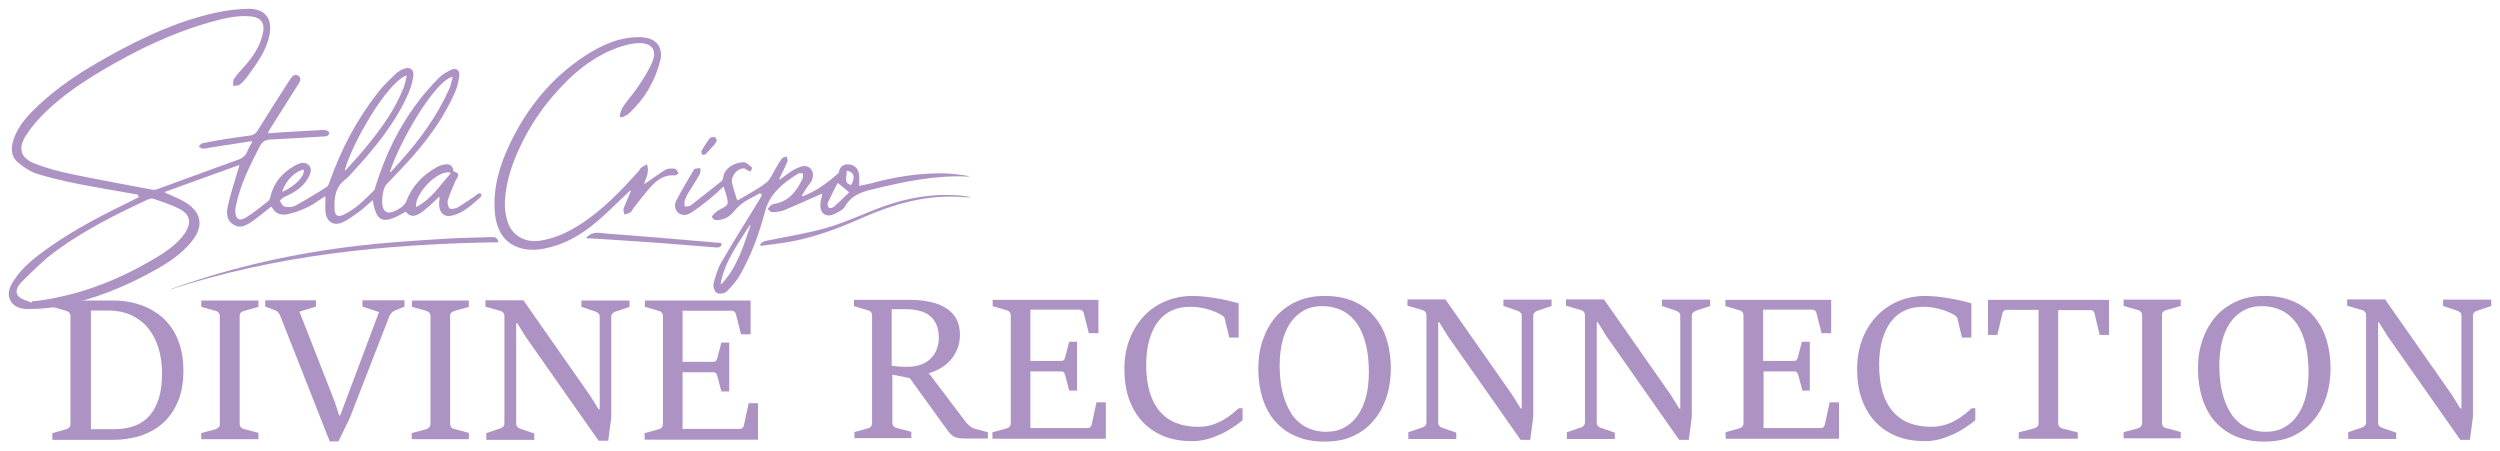
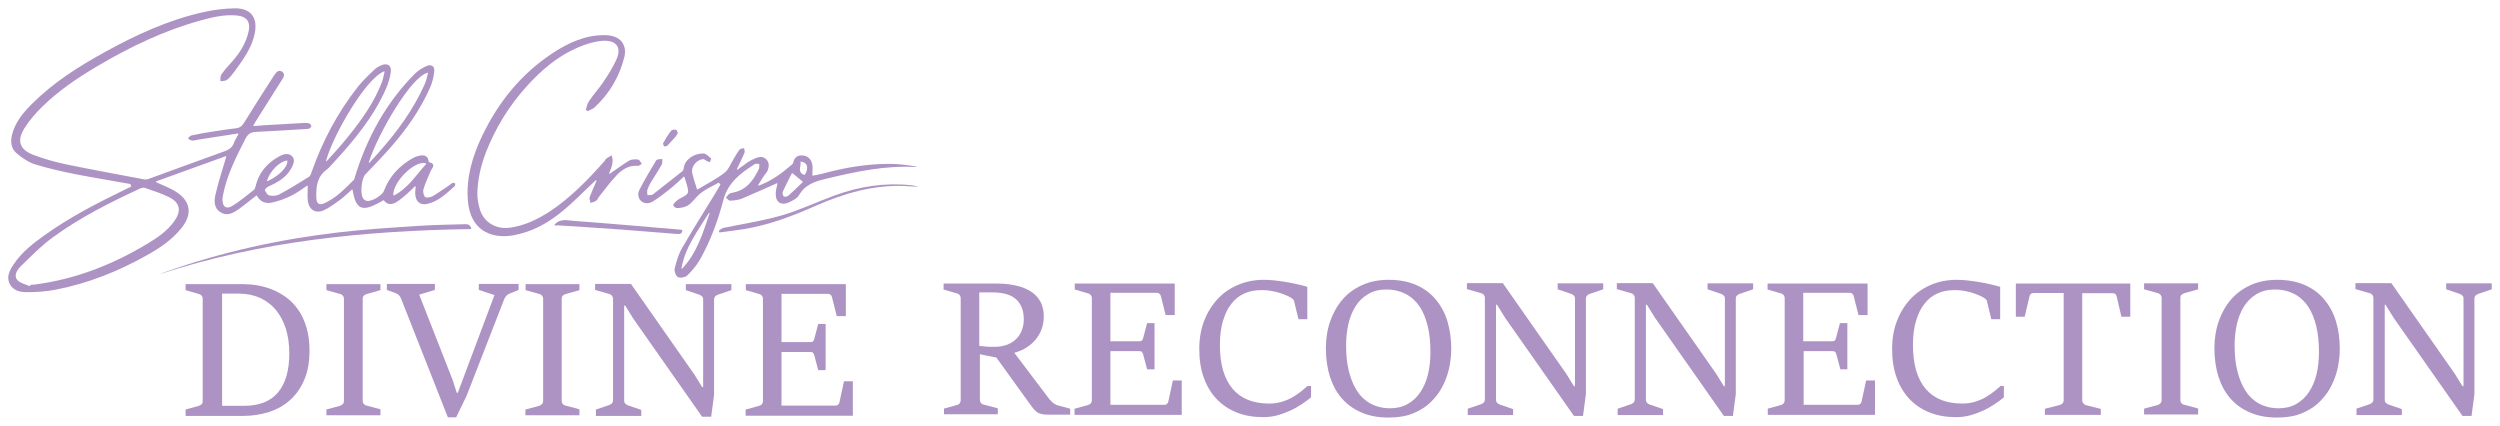
- <svg xmlns="http://www.w3.org/2000/svg" viewBox="-24.0 -137.7 1146.4 206.5" role="img" aria-label="Stella Crispo, Divine ReConnection">
+ <svg xmlns="http://www.w3.org/2000/svg" viewBox="-90.0 -137.7 1212.4 206.5" role="img" aria-label="Stella Crispo, Divine ReConnection">
  <g fill="#AD93C4">
-     <g transform="translate(-312.43 -440.42) scale(0.95)">
+     <g transform="translate(-378.43 -440.42) scale(0.95)">
      <path d="M370.2,412.6c-9.3-1.7-18.7-3.2-28-5c-7-1.4-14.1-3-20.9-5.1c-3.3-1.1-6.5-3.3-9.2-5.6 c-2.8-2.3-3.2-5.8-2.4-9.3c1.6-6.5,5.7-11.4,10.2-15.9c10.9-10.9,23.7-19,37.1-26.4c15.9-8.8,32.4-16.4,50.2-20.4 c5.3-1.2,10.8-1.9,16.2-2c8.2-0.1,11.8,4.6,10.3,12.6c-1.5,7.6-6,13.6-10.4,19.7c-1.1,1.5-2.4,3.1-3.8,4.2c-0.8,0.6-2,0.6-3.1,0.7 c-0.2,0-0.3-0.1-0.3-0.3c0.1-1.1-0.1-2.3,0.5-3.1c1.4-2,3-3.9,4.7-5.7c4.4-4.8,8-10.2,9.3-16.7c0.9-4.5-1.1-7.2-5.7-7.7 c-6.5-0.7-12.7,0.8-18.9,2.5c-18.8,5.2-36.1,13.5-52.8,23.4c-10,5.9-19.6,12.4-27.9,20.5c-3.4,3.3-6.7,7.1-9.2,11.1 c-4,6.4-2.5,10.9,4.5,13.6c5.5,2.1,11.3,3.7,17,4.9c13.1,2.7,26.3,5.1,39.5,7.6c0.8,0.2,1.8,0,2.6-0.3 c12.8-4.6,25.5-9.4,38.2-13.9c2.4-0.8,4.2-1.9,5.1-4.3c0.5-1.4,1.3-2.7,2.3-4.5c0.1-0.2-0.1-0.4-0.3-0.4c-7.1,1.1-13.6,2.1-20,3.1 c-1.1,0.2-2.2,0.5-3.2,0.5c-0.7,0-1.3-0.4-2-0.8c-0.1-0.1-0.2-0.3-0.1-0.4c0.5-0.6,1-1.3,1.6-1.4c3.6-0.8,7.3-1.4,11-2 c4-0.6,7.9-1.2,11.9-1.7c1.8-0.2,3-1.1,4-2.8c4.9-7.9,9.9-15.8,14.9-23.5c1-1.5,2.4-4.1,4.6-2.5c2,1.4,0.2,3.5-0.8,5.1 c-4.3,6.9-8.7,13.7-13,20.6c-0.2,0.4-0.5,0.8-0.9,1.6c-0.1,0.2,0,0.4,0.2,0.4c2.5-0.2,4.7-0.4,6.8-0.5c6.4-0.4,12.7-0.7,19.1-1.1 c0.8,0,1.7,0,2.4,0.3c0.5,0.2,1.1,0.9,1,1.3c0,0.5-0.6,1.1-1.1,1.3c-0.9,0.3-2,0.2-3,0.3c-8.1,0.5-16.2,1-24.3,1.4 c-2.3,0.1-3.9,1-5.1,3.3c-4.8,9.4-9.6,18.7-11.6,29.2c-0.2,0.8-0.2,1.6-0.2,2.5c0.2,3.4,2,4.6,5.1,2.7c3.9-2.4,7.3-5.3,10.9-8.1 c0.5-0.4,0.7-1.2,0.9-1.9c1.6-6.9,5.8-11.7,11.8-15.1c2.1-1.2,4.7-2.1,6.7-0.3c2,1.9,0.7,4.5-0.4,6.5c-2.6,4.6-7,7-11.6,9.1 c-0.8,0.3-1.9,1.5-1.8,1.8c0.5,1,1.3,2.5,2.2,2.7c1.6,0.3,3.6,0.3,5-0.4c5.2-2.8,10.2-5.9,15.2-9c0.7-0.4,1.1-1.4,1.4-2.3 c5.6-16,13.4-30.7,23.9-44c2.4-3,5.2-5.6,8-8.3c1-1,2.3-1.8,3.7-2.4c3.2-1.4,5.4,0.1,4.9,3.5c-0.4,2.8-1.2,5.5-2.3,8.1 c-6.4,14.7-16.5,26.8-27.2,38.4c-1,1.1-2.1,2.4-3.3,3.3c-5,3.7-5.4,9-5.2,14.4c0.1,2.9,1.5,3.9,4.1,2.7c6.1-2.7,10.5-7.5,15.1-12 c0.3-0.3,0.3-1,0.5-1.5c6.2-20.1,16-38.1,31-53c1.6-1.5,3.7-2.7,5.7-3.6c2.4-1,4.1,0.3,3.8,2.8c-0.3,2.8-1,5.8-2.2,8.4 c-4.8,10.9-11.6,20.6-19.4,29.6c-4.3,5-9,9.8-13.6,14.6c-2,2.1-2.8,10.3-1,12.4c0.4,0.5,1.1,1,1.8,1.1c2.3,0.5,7.9-2.8,8.7-5.1 c2.8-7.5,8-13,14.9-16.8c1.2-0.7,2.7-1.1,4.1-1.3c1.8-0.2,3.3,0.4,3.7,2.4c0.1,0.3,0.1,0.9,0.3,1c4.1,1.1,1.4,3.1,0.7,4.9 c-1.2,3-2.6,5.8-3.5,8.9c-0.4,1.2,0,3.1,0.8,4c0.5,0.6,2.6,0.2,3.7-0.3c2.8-1.6,5.3-3.5,8-5.2c0.8-0.5,1.4-1.2,2.2-1.6 c0.4-0.2,1.2-0.1,1.4,0.2c0.2,0.3,0.1,1.1-0.2,1.4c-4.2,3.7-8.2,7.7-13.8,9c-3.7,0.9-6-1-6.3-4.8c-0.1-1.2,0.1-2.4,0.2-3.9 c0-0.2-0.3-0.4-0.4-0.2c-1.5,1.4-2.7,2.7-4.1,3.9c-1.7,1.4-3.3,2.9-5.1,4c-2.3,1.5-4.7,1.7-6.6-0.7c-0.1-0.1-0.2-0.1-0.3-0.1 c-10.6,6.3-14,5.2-15.7-5.3c0-0.2-0.3-0.3-0.4-0.1c-2.2,1.9-4.1,3.8-6.3,5.4c-2.5,1.8-5,3.7-7.8,5c-4.4,2.1-8-0.2-8.4-5.2 c-0.2-2.3,0-4.7,0-7c0-0.2-0.2-0.3-0.4-0.2c-2.5,1.7-5.1,3.6-7.9,5c-3.2,1.6-6.7,2.9-10.2,3.6c-3,0.6-5.8-0.4-7.4-3.5 c-0.1-0.1-0.2-0.2-0.4-0.1c-2.9,2.3-5.7,4.6-8.6,6.7c-2.9,2-6,4.1-9.6,1.8c-3.6-2.2-3.3-6.1-2.5-9.4c1.4-6.2,3.5-12.3,5.4-18.9 c0.1-0.2-0.1-0.4-0.3-0.3c-11.6,4.2-23.2,8.4-35.4,12.8c-0.2,0.1-0.2,0.4,0,0.5c3.5,1.6,6.4,2.7,9,4.2c8.6,4.9,9.9,12,3.5,19.6 c-4.8,5.8-10.9,9.9-17.4,13.5c-14.6,8.2-29.9,14.3-46.3,17.5c-4.7,0.9-9.6,1.3-14.4,1.3c-3.5,0.1-7.4-0.6-9.2-4.2 c-1.9-3.7,0-7.1,2.1-10.2c4.1-6.1,9.8-10.5,15.7-14.7c13.2-9.5,27.7-16.8,42.3-23.9c0.7-0.3,1.3-0.6,2-1 C370.3,413.2,370.3,413.2,370.2,412.6z M319,464.5l0.2-0.4c0-0.1,0.1-0.1,0.2-0.1c0.7,0,1.4,0,2-0.1c20.7-2.7,39.6-10.1,57.4-20.8 c5.2-3.1,10.3-6.6,13.9-11.7c3.5-5,2.9-9.2-2.6-12c-3.9-2-8.2-3.3-12.4-4.8c-0.7-0.3-1.8,0-2.6,0.3c-15.5,7.2-30.7,14.8-44.5,24.9 c-5.8,4.2-11,9.5-16.2,14.6c-1.8,1.7-3.9,4.6-2.1,7c1.3,1.7,4.2,2.3,6.4,3.3C318.8,464.7,318.9,464.7,319,464.5z M499.6,355.1 c-9.6,4-26,32.7-29.5,45.5c-0.1,0.2,0.2,0.4,0.4,0.2c3.9-4.2,7.7-8.5,11.3-13c6.7-8.3,12.8-17,16.7-27c0.6-1.6,0.9-3.3,1.4-5.4 C500,355.2,499.8,355.1,499.6,355.1z M521.9,355.8c-8.4,1.9-25.3,31-30,45.6c-0.1,0.3,0.2,0.4,0.4,0.2c1.7-1.9,3.3-3.5,4.7-5.2 c9.4-10.5,17.6-21.8,23.4-34.7c0.8-1.7,1.1-3.6,1.7-5.7C522.2,355.9,522.1,355.8,521.9,355.8z M520.9,402 c-5.6-1.6-16.8,9.6-16.5,16.2c0,0.2,0.2,0.3,0.4,0.2c7-3.6,11.1-10.2,16.3-16C521.2,402.2,521.1,402,520.9,402z M440.3,411.1 c6-2.9,10.1-7.1,10-10.3c0-0.1-0.1-0.3-0.3-0.2c-3.8,0.6-8.5,5.3-10.1,10.3C439.9,411,440.1,411.2,440.3,411.1z" />
      <path d="M690.7,413c-0.1,0.2,0.1,0.4,0.3,0.4c6.3-2.3,11.6-6.2,16.7-10.6c0.4-0.3,0.8-0.8,0.9-1.3 c0.5-2.5,2.1-3.6,4.5-3.5c2.7,0.1,4.5,1.7,5.1,4.3c0.4,1.7,0.1,3.6,0.1,5.8c0,0.2,0.1,0.3,0.3,0.2c1.6-0.3,3.3-0.6,4.9-1 c11.2-3.1,22.6-5,34.2-5c4.6,0,9.2,0.6,13.9,1.4c-0.2,0.1-0.5,0.2-0.7,0.2c-15.4-0.8-30.2,2.3-45.1,5.9c-5.9,1.4-11,2.8-14.3,8.5 c-0.9,1.6-3.2,2.7-5,3.6c-4.1,1.9-7,0-6.9-4.4c0-1.8,0.6-3.6,0.9-5c0-0.2-0.2-0.4-0.3-0.3c-5.7,2.5-11.8,5.3-18,7.9 c-1.8,0.7-3.9,0.9-5.9,1c-0.6,0-1.3-0.8-2-1.4c-0.1-0.1-0.1-0.2,0-0.3c0.5-0.6,0.9-1.3,1.5-1.7c0.6-0.4,1.5-0.7,2.3-0.8 c6.7-1.4,10.2-6.3,12.9-12c0.3-0.7,0.2-1.5,0.2-2.3c0-0.1-0.1-0.3-0.2-0.3c-0.8,0-1.7-0.2-2.2,0.2c-7.1,4.5-13.6,9.4-15.9,18.2 c-2.8,10.7-6.6,21-12.1,30.7c-1.7,2.9-4,5.6-6.5,8c-1,0.9-3.5,1.3-4.6,0.7c-1.1-0.6-2-3-1.7-4.3c0.9-3.7,2-7.5,3.9-10.7 c5.5-9.5,11.3-18.7,17-28c0.9-1.4,1.7-2.9,2.5-4.3c-0.5-0.5-0.4-0.4-0.9-0.9c-3.7,2.1-7.9,3.8-10.8,6.8c-2.3,2.3-3.9,5.1-7.4,5.8 c-1.8,0.3-4.1,1.1-5-1.1c-0.2-0.6,1.9-2.6,3.2-3.3c5-2.6,5-2.6,3.5-7.9c-0.3-1-0.6-1.9-1-3.2c-0.1-0.2-0.3-0.2-0.4-0.1 c-2.1,2-4.1,3.9-6.2,5.6c-3,2.4-6,4.8-9.2,6.8c-1.8,1.2-4.2,1.7-6.2,0.1c-1.8-1.6-1.9-4-1-5.8c2.6-5.1,5.6-10.1,8.6-15.1 c0.4-0.6,1.7-0.5,2.8-0.7c0.2,0,0.3,0.1,0.3,0.3c0,0.9,0.1,1.9-0.3,2.6c-1.8,3.2-3.8,6.2-5.7,9.3c-0.6,1.1-1.2,2.3-1.6,3.5 c-0.2,0.8-0.1,1.7,0,2.6c0,0.1,0.1,0.2,0.3,0.2c0.9-0.1,1.9,0,2.5-0.4c5-3.9,10-7.8,15-11.8c0.4-0.3,0.7-1.1,0.8-1.7 c0.4-4.5,5.6-7.6,10.1-7.4c1.3,0.1,2.6,1.5,3.8,2.5c0.2,0.2-0.3,1.1-0.6,1.8c-0.1,0.1-0.2,0.2-0.3,0.1c-0.5-0.2-1-0.4-1.5-0.7 c-0.5-0.2-1-0.8-1.5-0.8c-3.4,0.1-6.5,3.9-5.7,7.2c0.6,2.6,1.5,5.2,2.4,8.1c0,0.2,0.2,0.2,0.4,0.1c4.7-2.8,9.4-5.2,13.6-8.4 c2.2-1.7,3.3-4.9,4.9-7.4c0.9-1.5,1.7-3,2.8-4.4c0.4-0.5,1.3-0.6,2.1-0.8c0.1,0,0.3,0.1,0.3,0.2c0.1,0.7,0.4,1.5,0.2,2.1 c-1.1,2.6-2.4,5.2-3.9,8.3c-0.1,0.2,0.2,0.5,0.4,0.3c2-1.4,3.5-2.6,5.1-3.7c0.8-0.5,1.6-1,2.5-1.4c2.3-1.1,4.8-2.2,6.9-0.2 c1.9,1.8,1.5,4.3,0.5,6.4C693.4,408.6,692,410.8,690.7,413z M665.4,427.5c-5.5,8.9-12,17.3-13.9,28c0,0.2,0.3,0.4,0.4,0.2 c7.5-7.9,10.5-18.1,13.9-28C666,427.4,665.6,427.2,665.4,427.5z M708.2,407.1c-0.1-0.1-0.3-0.1-0.4,0.1c-1.6,3.2-3.2,6.2-4.6,9.3 c-0.3,0.7,0,2,0.5,2.4c0.4,0.4,1.8,0.1,2.4-0.4c2.5-2.2,4.8-4.5,7.2-6.8c0.1-0.1,0.1-0.3,0-0.4 C711.5,409.8,710.1,408.7,708.2,407.1z M712.3,401.4c0.2,2.4-1.7,5.4,1.9,6.5c0.1,0,0.2,0,0.3-0.1c2.1-3.5,1.3-6.2-2-6.7 C712.4,401.1,712.2,401.2,712.3,401.4z" />
      <path d="M614.6,407c-0.1,0.2,0.2,0.4,0.4,0.3c3.3-2.3,6.4-4.6,9.7-6.6c1.3-0.8,3.2-0.8,4.7-0.6c0.6,0.1,1.2,1.2,1.7,2 c0.1,0.1,0.1,0.3-0.1,0.4c-0.7,0.4-1.3,0.9-2,0.8c-4.2-0.3-7.5,1.7-10.2,4.4c-3.4,3.5-6.3,7.5-9.4,11.4c-0.5,0.6-0.8,1.6-1.4,2 c-0.8,0.5-1.8,0.8-2.7,1.1c-0.1,0-0.3,0-0.3-0.2c-0.2-0.9-0.6-1.9-0.4-2.6c1.1-2.9,2.3-5.7,3.5-8.4c0.1-0.2-0.2-0.5-0.4-0.3 c-3.5,3.3-7.1,6.8-10.7,10.2c-7.1,6.7-14.8,12.8-24.2,16c-4.2,1.4-8.7,2.5-13,2.3c-10.4-0.5-16.3-7-17.3-17.7 c-1.1-12,2.3-23.2,7.4-33.8c8.2-17,19.8-31.4,35.8-41.9c8.2-5.4,16.9-9.4,27-9.2c5.4,0.1,8.9,2.4,9.8,6.6c0.3,1.4,0.2,2.9-0.1,4.3 c-2.5,10.2-7.6,18.9-15.3,26c-0.9,0.8-2.1,1.2-3.3,1.8c-0.1,0-0.2,0-0.3,0l-0.7-0.5c-0.1-0.1-0.1-0.2-0.1-0.3 c0.5-1.4,0.7-2.9,1.5-4.1c2.3-3.4,5.1-6.5,7.4-9.9c2.4-3.6,4.8-7.3,6.6-11.3c3.3-7.2-0.9-10.2-7.3-9.7c-4.2,0.4-8.4,1.7-12.3,3.4 c-10.3,4.4-18.6,11.5-26,19.7c-9.1,10-16.1,21.4-21,34c-2.5,6.6-4.1,13.4-4.3,20.5c-0.1,2.9,0.5,6,1.4,8.8c2.1,6.4,8.3,9.9,15.1,9 c7.6-1,14.3-4.3,20.6-8.4c10.6-7,19.3-16.1,27.7-25.5c0.4-0.4,0.5-1,0.9-1.3c0.8-0.6,1.7-1.1,2.6-1.6c0.2-0.1,0.3,0,0.4,0.2 c0.2,1,0.5,2.1,0.3,3.1C616.2,403.3,615.3,405.2,614.6,407z" />
      <path d="M544.2,435.3c0,0.2-0.1,0.3-0.2,0.3c-54.1,0.8-107.3,6.1-158.8,23c1-0.4,2.1-0.9,3.1-1.2 c28.5-10.1,57.9-16.6,88-20.1c13.4-1.6,26.8-2.4,40.3-3.3c8.1-0.6,16.2-0.6,24.3-0.9C542.4,433,543.7,433.4,544.2,435.3z" />
      <path d="M670.6,436.6c0-0.1,0-0.2,0.1-0.3c0.7-0.5,1.4-1.1,2.2-1.3c10-2.1,20.1-3.6,29.8-6.4 c9.3-2.7,18.2-7,27.3-10.3c12.5-4.5,25.4-6.5,38.7-5.1c1.2,0.1,2.5,0.4,3.7,0.8c-2.4-0.1-4.8-0.3-7.2-0.4 c-15.9-0.6-30.8,3.8-45.2,10.1c-11.9,5.3-24.1,9.9-37.1,12c-4,0.6-7.9,1.1-11.9,1.6c-0.1,0-0.2,0-0.3-0.2L670.6,436.6z" />
      <path d="M586.9,433.7c-0.2,0-0.3-0.3-0.2-0.4c3-3.3,6.6-2.1,9.7-1.9c18.2,1.3,36.5,3,54.7,4.5c0.2,0,0.4,0.1,0.6,0.1 c0.1,0,0.2,0.1,0.2,0.2c0,1.7-1.1,2-2.6,1.9c-9.2-0.7-18.5-1.5-27.7-2.2c-11.1-0.8-22.1-1.5-33.2-2.2 C587.9,433.8,587.5,433.8,586.9,433.7z" />
      <path d="M649.6,386.4c0,0.1,0,0.2,0,0.2c-0.4,0.7-0.7,1.3-1.1,1.8c-1.4,1.6-2.8,3.1-4.2,4.6c-0.3,0.3-0.9,0.3-1.5,0.4 c-0.1,0-0.2-0.1-0.3-0.2c-0.2-0.6-0.6-1.3-0.3-1.6c1.2-2.2,2.5-4.3,4.1-6.3c0.4-0.5,1.7-0.5,2.5-0.4 C649.1,385,649.3,385.8,649.6,386.4z" />
    </g>
    <g transform="translate(-378.00 -470.80)">
      <path d="M378,531.7l6.5-1.8c0.5-0.2,0.9-0.4,1.3-0.8c0.4-0.4,0.5-0.9,0.5-1.6V478c0-0.6-0.2-1.1-0.5-1.5 c-0.4-0.4-0.8-0.7-1.3-0.8l-6.5-1.9v-2.9h28.2c2.1,0,4.4,0.2,6.7,0.6c2.4,0.4,4.8,1.1,7.1,2c2.4,1,4.6,2.2,6.8,3.8 c2.2,1.6,4.1,3.6,5.8,6c1.7,2.4,3,5.2,4,8.5c1,3.3,1.5,7,1.5,11.3c0,5.4-0.8,10.1-2.5,14.1c-1.7,4-4,7.3-6.9,9.9 s-6.3,4.5-10.2,5.8c-3.9,1.2-8,1.9-12.5,1.9H378V531.7z M406.5,529.9c3.7,0,7-0.6,9.7-1.7c2.7-1.1,5-2.8,6.8-5 c1.8-2.2,3.1-4.9,4-8c0.9-3.2,1.3-6.8,1.3-10.8c0-4.4-0.6-8.5-1.7-12c-1.2-3.6-2.8-6.6-4.9-9.1c-2.1-2.5-4.7-4.4-7.7-5.8 c-3-1.3-6.4-2-10-2h-8.3v54.4H406.5z" />
      <path d="M446.2,531.7l6.7-1.8c0.6-0.2,1-0.5,1.4-0.9s0.5-0.9,0.5-1.6V478c0-0.6-0.2-1.1-0.5-1.5 c-0.4-0.4-0.8-0.7-1.3-0.8l-6.7-1.9v-2.9h26.2v2.9l-6.7,1.9c-0.5,0.2-1,0.4-1.4,0.8c-0.4,0.4-0.5,0.9-0.5,1.5v49.4 c0,0.7,0.2,1.2,0.5,1.6c0.4,0.4,0.8,0.7,1.4,0.8l6.7,1.8v2.9h-26.2V531.7z" />
      <path d="M482.5,477.9c-0.2-0.5-0.5-1-0.9-1.5c-0.4-0.5-0.9-0.8-1.4-1l-4.6-1.7v-2.9h23.3v2.9l-7.6,2.3l16.3,41.6 l1.9,6h0.5l17.8-47.4l-7.6-2.5v-2.9h19.3v2.9l-4.4,1.8c-0.5,0.2-1,0.5-1.5,1c-0.4,0.5-0.8,1-1,1.5l-18.3,47l-5.1,10.5h-4 L482.5,477.9z" />
      <path d="M542.8,531.7l6.7-1.8c0.6-0.2,1-0.5,1.4-0.9c0.3-0.4,0.5-0.9,0.5-1.6V478c0-0.6-0.2-1.1-0.5-1.5 c-0.4-0.4-0.8-0.7-1.3-0.8l-6.7-1.9v-2.9H569v2.9l-6.7,1.9c-0.5,0.2-1,0.4-1.4,0.8c-0.4,0.4-0.5,0.9-0.5,1.5v49.4 c0,0.7,0.2,1.2,0.5,1.6s0.8,0.7,1.4,0.8l6.7,1.8v2.9h-26.2V531.7z" />
      <path d="M577,531.7l6.5-2.2c0.5-0.2,1-0.5,1.3-0.8c0.3-0.4,0.5-0.9,0.5-1.6V478c0-0.6-0.2-1.1-0.5-1.5 c-0.4-0.4-0.8-0.7-1.3-0.8l-6.9-2v-2.9H594l30.8,44l3.7,6h0.5v-42.5c0-0.7-0.2-1.2-0.6-1.5c-0.4-0.4-0.8-0.6-1.3-0.8l-6.5-2.2 v-2.9h22.1v2.9l-6.5,2.2c-0.5,0.2-0.9,0.4-1.3,0.8c-0.4,0.4-0.6,0.9-0.6,1.5v46.3l-1.4,10.6h-4.4l-33.4-47.6l-3.9-6.3h-0.5v46 c0,0.7,0.2,1.2,0.6,1.6c0.4,0.4,0.8,0.6,1.3,0.8l6.4,2.2v2.9h-22V531.7z" />
      <path d="M649.7,531.7l6.5-1.8c0.5-0.2,1-0.4,1.3-0.8c0.3-0.4,0.5-0.9,0.5-1.6V478c0-0.6-0.2-1.1-0.5-1.5 c-0.4-0.4-0.8-0.7-1.3-0.8l-6.5-1.9v-2.9h48.5v15.5h-4.4l-2.3-9.1c-0.1-0.5-0.3-0.9-0.7-1.2c-0.3-0.3-0.7-0.5-1.2-0.5H667V499h14 c0.6,0,1-0.1,1.3-0.4c0.3-0.3,0.5-0.7,0.6-1.2l1.9-7.2h3.6v22.4h-3.6l-1.9-7.2c-0.2-0.5-0.4-1-0.6-1.2c-0.3-0.3-0.7-0.4-1.3-0.4 h-14v26h26.2c0.5,0,0.9-0.1,1.2-0.4c0.3-0.3,0.6-0.7,0.7-1.2l2.2-10.2h4.3v16.7h-52V531.7z" />
    </g>
    <g transform="translate(202.50 -566.90)">
      <path d="M165.1,627.4l6.5-1.8c0.5-0.2,1-0.4,1.3-0.8c0.3-0.4,0.5-0.9,0.5-1.6v-49.4c0-0.6-0.2-1.1-0.5-1.5 c-0.4-0.4-0.8-0.7-1.3-0.8l-6.5-1.9v-2.9h25.2c3.2,0,6,0.2,8.4,0.7c2.4,0.4,4.5,1,6.2,1.8s3.2,1.7,4.3,2.7c1.1,1,2,2.1,2.7,3.3 s1.1,2.4,1.4,3.7c0.3,1.3,0.4,2.6,0.4,3.8c0,2.6-0.5,4.9-1.4,7c-0.9,2-2.1,3.8-3.5,5.2c-1.4,1.5-3,2.6-4.6,3.5 c-1.7,0.9-3.3,1.5-4.8,1.9l16.8,22.2c0.2,0.3,0.4,0.6,0.8,0.9c0.3,0.3,0.7,0.7,1,1c0.4,0.3,0.7,0.6,1.1,0.8 c0.4,0.2,0.8,0.4,1.1,0.5l6.3,1.7v2.9h-10.4c-1.5,0-2.7-0.1-3.5-0.3s-1.7-0.5-2.3-1s-1.2-1-1.8-1.8s-1.2-1.6-2-2.7l-15.8-21.9 l-8-1.6v22c0,0.7,0.2,1.2,0.5,1.6s0.8,0.7,1.3,0.8l6.9,1.8v2.9h-26.1V627.4z M182.4,596.9c0.3,0.1,0.8,0.2,1.5,0.2 c0.6,0.1,1.3,0.1,2.1,0.2c0.7,0,1.5,0.1,2.1,0.1c0.7,0,1.3,0,1.7,0c2.4,0,4.5-0.4,6.3-1.1c1.8-0.7,3.2-1.7,4.4-2.9s2-2.6,2.6-4.2 c0.6-1.6,0.9-3.2,0.9-4.9c0-2.3-0.3-4.3-1-6c-0.7-1.7-1.6-3-2.9-4.1s-2.8-1.9-4.7-2.4c-1.9-0.5-4-0.8-6.5-0.8h-6.5V596.9z" />
      <path d="M228.7,627.4l6.5-1.8c0.5-0.2,1-0.4,1.3-0.8c0.3-0.4,0.5-0.9,0.5-1.6v-49.4c0-0.6-0.2-1.1-0.5-1.5 c-0.4-0.4-0.8-0.7-1.3-0.8l-6.5-1.9v-2.9h48.5V582h-4.4l-2.3-9.1c-0.1-0.5-0.3-0.9-0.7-1.2s-0.7-0.5-1.2-0.5h-22.6v23.5h14 c0.6,0,1-0.1,1.3-0.4c0.3-0.3,0.5-0.7,0.6-1.2l1.9-7.2h3.6v22.4h-3.6l-1.9-7.2c-0.2-0.5-0.4-1-0.6-1.2c-0.3-0.3-0.7-0.4-1.3-0.4 h-14v26h26.2c0.5,0,0.9-0.1,1.2-0.4c0.3-0.3,0.6-0.7,0.7-1.2l2.2-10.2h4.3v16.7h-52V627.4z" />
      <path d="M343.3,616.7v5.2c-1.3,1.1-2.8,2.2-4.5,3.3s-3.5,2.2-5.5,3.1c-2,0.9-4.1,1.7-6.3,2.3 c-2.2,0.6-4.5,0.9-6.8,0.9c-4.7,0-9-0.7-12.8-2.2c-3.8-1.5-7.1-3.7-9.8-6.5c-2.7-2.8-4.8-6.3-6.3-10.4s-2.2-8.8-2.2-14 c0-5,0.8-9.6,2.4-13.7c1.6-4.1,3.8-7.6,6.6-10.6s6.1-5.2,9.9-6.8s8-2.4,12.4-2.4c1.6,0,3.3,0.1,5.3,0.3c1.9,0.2,3.8,0.5,5.7,0.8 c1.9,0.3,3.7,0.7,5.5,1.1c1.7,0.4,3.3,0.8,4.6,1.2v15.7h-4.3l-2.1-8.7c-0.1-0.5-0.4-0.9-0.8-1.2c-0.4-0.3-0.8-0.6-1.2-0.8 c-1-0.5-2-1-3.1-1.4c-1.1-0.4-2.2-0.8-3.5-1.1c-1.2-0.3-2.4-0.5-3.7-0.7c-1.2-0.2-2.5-0.2-3.7-0.2c-2.9,0-5.7,0.5-8.1,1.6 c-2.5,1.1-4.6,2.8-6.3,5c-1.8,2.2-3.1,5-4.1,8.3c-1,3.3-1.5,7.2-1.5,11.7c0,9.4,2.1,16.5,6.2,21.3c4.1,4.8,10,7.1,17.7,7.1 c2.3,0,4.4-0.3,6.3-0.9c1.9-0.6,3.6-1.3,5.1-2.2c1.5-0.9,2.9-1.8,4.1-2.8c1.2-1,2.2-1.8,3.1-2.6H343.3z" />
      <path d="M380.8,631.7c-4.9,0-9.2-0.8-12.9-2.4c-3.8-1.6-6.9-3.8-9.5-6.7c-2.6-2.9-4.5-6.4-5.9-10.6 c-1.3-4.1-2-8.7-2-13.8c0-4.8,0.7-9.2,2.1-13.2s3.4-7.6,6-10.6c2.6-3,5.8-5.3,9.6-7c3.8-1.7,8-2.5,12.8-2.5 c5.2,0,9.7,0.9,13.5,2.6c3.8,1.7,7,4.1,9.4,7.1c2.5,3,4.4,6.5,5.6,10.6s1.8,8.4,1.8,13.1c0,2.8-0.3,5.5-0.8,8.3 c-0.5,2.7-1.3,5.3-2.4,7.8c-1.1,2.5-2.4,4.8-4.1,6.9s-3.6,4-5.8,5.5c-2.3,1.5-4.8,2.8-7.7,3.7 C387.6,631.3,384.4,631.7,380.8,631.7z M381.7,627.2c3.2,0,6.1-0.7,8.5-2.1c2.5-1.4,4.5-3.3,6.1-5.7s2.9-5.3,3.7-8.6 c0.8-3.3,1.2-7,1.2-11c0-4.5-0.4-8.7-1.3-12.4c-0.9-3.7-2.2-6.9-3.9-9.5c-1.8-2.6-4-4.7-6.7-6.1s-5.8-2.2-9.4-2.2 c-3.5,0-6.4,0.7-8.9,2.2c-2.5,1.5-4.5,3.4-6.1,5.9c-1.6,2.5-2.7,5.4-3.5,8.6c-0.7,3.3-1.1,6.7-1.1,10.4c0,4.5,0.4,8.6,1.3,12.3 c0.9,3.7,2.2,6.9,3.9,9.6c1.7,2.7,3.9,4.8,6.6,6.3C374.9,626.4,378.1,627.2,381.7,627.2z" />
      <path d="M419.3,627.4l6.5-2.2c0.5-0.2,1-0.5,1.3-0.8c0.3-0.4,0.5-0.9,0.5-1.6v-49.1c0-0.6-0.2-1.1-0.5-1.5 c-0.4-0.4-0.8-0.7-1.3-0.8l-6.9-2v-2.9h17.4l30.8,44l3.7,6h0.5v-42.5c0-0.7-0.2-1.2-0.6-1.5c-0.4-0.4-0.8-0.6-1.3-0.8l-6.5-2.2 v-2.9H485v2.9l-6.5,2.2c-0.5,0.2-0.9,0.4-1.3,0.8c-0.4,0.4-0.6,0.9-0.6,1.5v46.3l-1.4,10.6h-4.4l-33.4-47.6l-3.9-6.3h-0.5v46 c0,0.7,0.2,1.2,0.6,1.6c0.4,0.4,0.8,0.6,1.3,0.8l6.4,2.2v2.9h-22V627.4z" />
      <path d="M492,627.4l6.5-2.2c0.5-0.2,1-0.5,1.3-0.8c0.3-0.4,0.5-0.9,0.5-1.6v-49.1c0-0.6-0.2-1.1-0.5-1.5 c-0.4-0.4-0.8-0.7-1.3-0.8l-6.9-2v-2.9H509l30.8,44l3.7,6h0.5v-42.5c0-0.7-0.2-1.2-0.6-1.5c-0.4-0.4-0.8-0.6-1.3-0.8l-6.5-2.2 v-2.9h22.1v2.9l-6.5,2.2c-0.5,0.2-0.9,0.4-1.3,0.8c-0.4,0.4-0.6,0.9-0.6,1.5v46.3l-1.4,10.6h-4.4l-33.4-47.6l-3.9-6.3h-0.5v46 c0,0.7,0.2,1.2,0.6,1.6c0.4,0.4,0.8,0.6,1.3,0.8l6.4,2.2v2.9h-22V627.4z" />
      <path d="M564.7,627.4l6.5-1.8c0.5-0.2,1-0.4,1.3-0.8c0.3-0.4,0.5-0.9,0.5-1.6v-49.4c0-0.6-0.2-1.1-0.5-1.5 c-0.4-0.4-0.8-0.7-1.3-0.8l-6.5-1.9v-2.9h48.5V582h-4.4l-2.3-9.1c-0.1-0.5-0.3-0.9-0.7-1.2c-0.3-0.3-0.7-0.5-1.2-0.5h-22.6v23.5 h14c0.6,0,1-0.1,1.3-0.4c0.3-0.3,0.5-0.7,0.6-1.2l1.9-7.2h3.6v22.4H600l-1.9-7.2c-0.2-0.5-0.4-1-0.6-1.2c-0.3-0.3-0.7-0.4-1.3-0.4 h-14v26h26.2c0.5,0,0.9-0.1,1.2-0.4c0.3-0.3,0.6-0.7,0.7-1.2l2.2-10.2h4.3v16.7h-52V627.4z" />
      <path d="M679.3,616.7v5.2c-1.3,1.1-2.8,2.2-4.5,3.3s-3.5,2.2-5.5,3.1c-2,0.9-4.1,1.7-6.3,2.3 c-2.2,0.6-4.5,0.9-6.8,0.9c-4.7,0-9-0.7-12.8-2.2c-3.8-1.5-7.1-3.7-9.8-6.5c-2.7-2.8-4.8-6.3-6.3-10.4s-2.2-8.8-2.2-14 c0-5,0.8-9.6,2.4-13.7c1.6-4.1,3.8-7.6,6.6-10.6c2.8-2.9,6.1-5.2,9.9-6.8s8-2.4,12.4-2.4c1.6,0,3.3,0.1,5.3,0.3 c1.9,0.2,3.8,0.5,5.7,0.8c1.9,0.3,3.7,0.7,5.5,1.1c1.7,0.4,3.3,0.8,4.6,1.2v15.7h-4.3l-2.1-8.7c-0.1-0.5-0.4-0.9-0.8-1.2 c-0.4-0.3-0.8-0.6-1.2-0.8c-1-0.5-2-1-3.1-1.4c-1.1-0.4-2.2-0.8-3.4-1.1c-1.2-0.3-2.4-0.5-3.7-0.7c-1.2-0.2-2.5-0.2-3.7-0.2 c-2.9,0-5.7,0.5-8.1,1.6c-2.5,1.1-4.6,2.8-6.3,5c-1.8,2.2-3.1,5-4.1,8.3c-1,3.3-1.5,7.2-1.5,11.7c0,9.4,2.1,16.5,6.2,21.3 c4.1,4.8,10,7.1,17.7,7.1c2.3,0,4.4-0.3,6.3-0.9c1.9-0.6,3.6-1.3,5.1-2.2c1.5-0.9,2.9-1.8,4.1-2.8c1.2-1,2.2-1.8,3.1-2.6H679.3z" />
      <path d="M699.3,627.4l7.1-1.8c0.6-0.2,1-0.4,1.4-0.8c0.3-0.4,0.5-0.9,0.5-1.6v-51.9h-14.7c-0.5,0-1,0.2-1.3,0.5 c-0.3,0.3-0.5,0.7-0.6,1.2l-2.3,9.8h-4.3v-16.1h55.5v16.1h-4.3l-2.3-9.8c-0.1-0.5-0.3-1-0.7-1.2c-0.3-0.3-0.7-0.4-1.2-0.4h-14.8 v51.9c0,0.7,0.2,1.2,0.6,1.6c0.4,0.4,0.8,0.7,1.3,0.8l7.1,1.8v2.9h-27.1V627.4z" />
      <path d="M747.2,627.4l6.7-1.8c0.6-0.2,1-0.5,1.4-0.9c0.3-0.4,0.5-0.9,0.5-1.6v-49.4c0-0.6-0.2-1.1-0.5-1.5 c-0.4-0.4-0.8-0.7-1.3-0.8l-6.7-1.9v-2.9h26.2v2.9l-6.7,1.9c-0.5,0.2-1,0.4-1.4,0.8c-0.4,0.4-0.5,0.9-0.5,1.5v49.4 c0,0.7,0.2,1.2,0.5,1.6s0.8,0.7,1.4,0.8l6.7,1.8v2.9h-26.2V627.4z" />
      <path d="M811.7,631.7c-4.9,0-9.2-0.8-12.9-2.4c-3.8-1.6-6.9-3.8-9.5-6.7c-2.6-2.9-4.5-6.4-5.9-10.6 c-1.3-4.1-2-8.7-2-13.8c0-4.8,0.7-9.2,2.1-13.2s3.4-7.6,6-10.6s5.8-5.3,9.6-7s8-2.5,12.8-2.5c5.2,0,9.7,0.9,13.5,2.6 c3.8,1.7,7,4.1,9.4,7.1c2.5,3,4.4,6.5,5.6,10.6c1.2,4,1.8,8.4,1.8,13.1c0,2.8-0.3,5.5-0.8,8.3c-0.5,2.7-1.3,5.3-2.4,7.8 c-1.1,2.5-2.4,4.8-4.1,6.9s-3.6,4-5.8,5.5c-2.3,1.5-4.8,2.8-7.7,3.7C818.5,631.3,815.3,631.7,811.7,631.7z M812.6,627.2 c3.2,0,6.1-0.7,8.5-2.1c2.5-1.4,4.5-3.3,6.1-5.7s2.9-5.3,3.7-8.6c0.8-3.3,1.2-7,1.2-11c0-4.5-0.4-8.7-1.3-12.4 c-0.9-3.7-2.2-6.9-3.9-9.5c-1.8-2.6-4-4.7-6.7-6.1s-5.8-2.2-9.4-2.2c-3.5,0-6.4,0.7-8.9,2.2c-2.5,1.5-4.5,3.4-6.1,5.9 c-1.6,2.5-2.7,5.4-3.5,8.6c-0.7,3.3-1.1,6.7-1.1,10.4c0,4.5,0.4,8.6,1.3,12.3c0.9,3.7,2.2,6.9,3.9,9.6s3.9,4.8,6.6,6.3 C805.8,626.4,809,627.2,812.6,627.2z" />
      <path d="M850.2,627.4l6.5-2.2c0.5-0.2,1-0.5,1.3-0.8c0.3-0.4,0.5-0.9,0.5-1.6v-49.1c0-0.6-0.2-1.1-0.5-1.5 c-0.4-0.4-0.8-0.7-1.3-0.8l-6.9-2v-2.9h17.4l30.8,44l3.7,6h0.5v-42.5c0-0.7-0.2-1.2-0.6-1.5c-0.4-0.4-0.8-0.6-1.3-0.8l-6.5-2.2 v-2.9h22.1v2.9l-6.5,2.2c-0.5,0.2-0.9,0.4-1.3,0.8c-0.4,0.4-0.6,0.9-0.6,1.5v46.3l-1.4,10.6h-4.4l-33.4-47.6l-3.9-6.3H864v46 c0,0.7,0.2,1.2,0.6,1.6c0.4,0.4,0.8,0.6,1.3,0.8l6.4,2.2v2.9h-22V627.4z" />
    </g>
  </g>
</svg>
